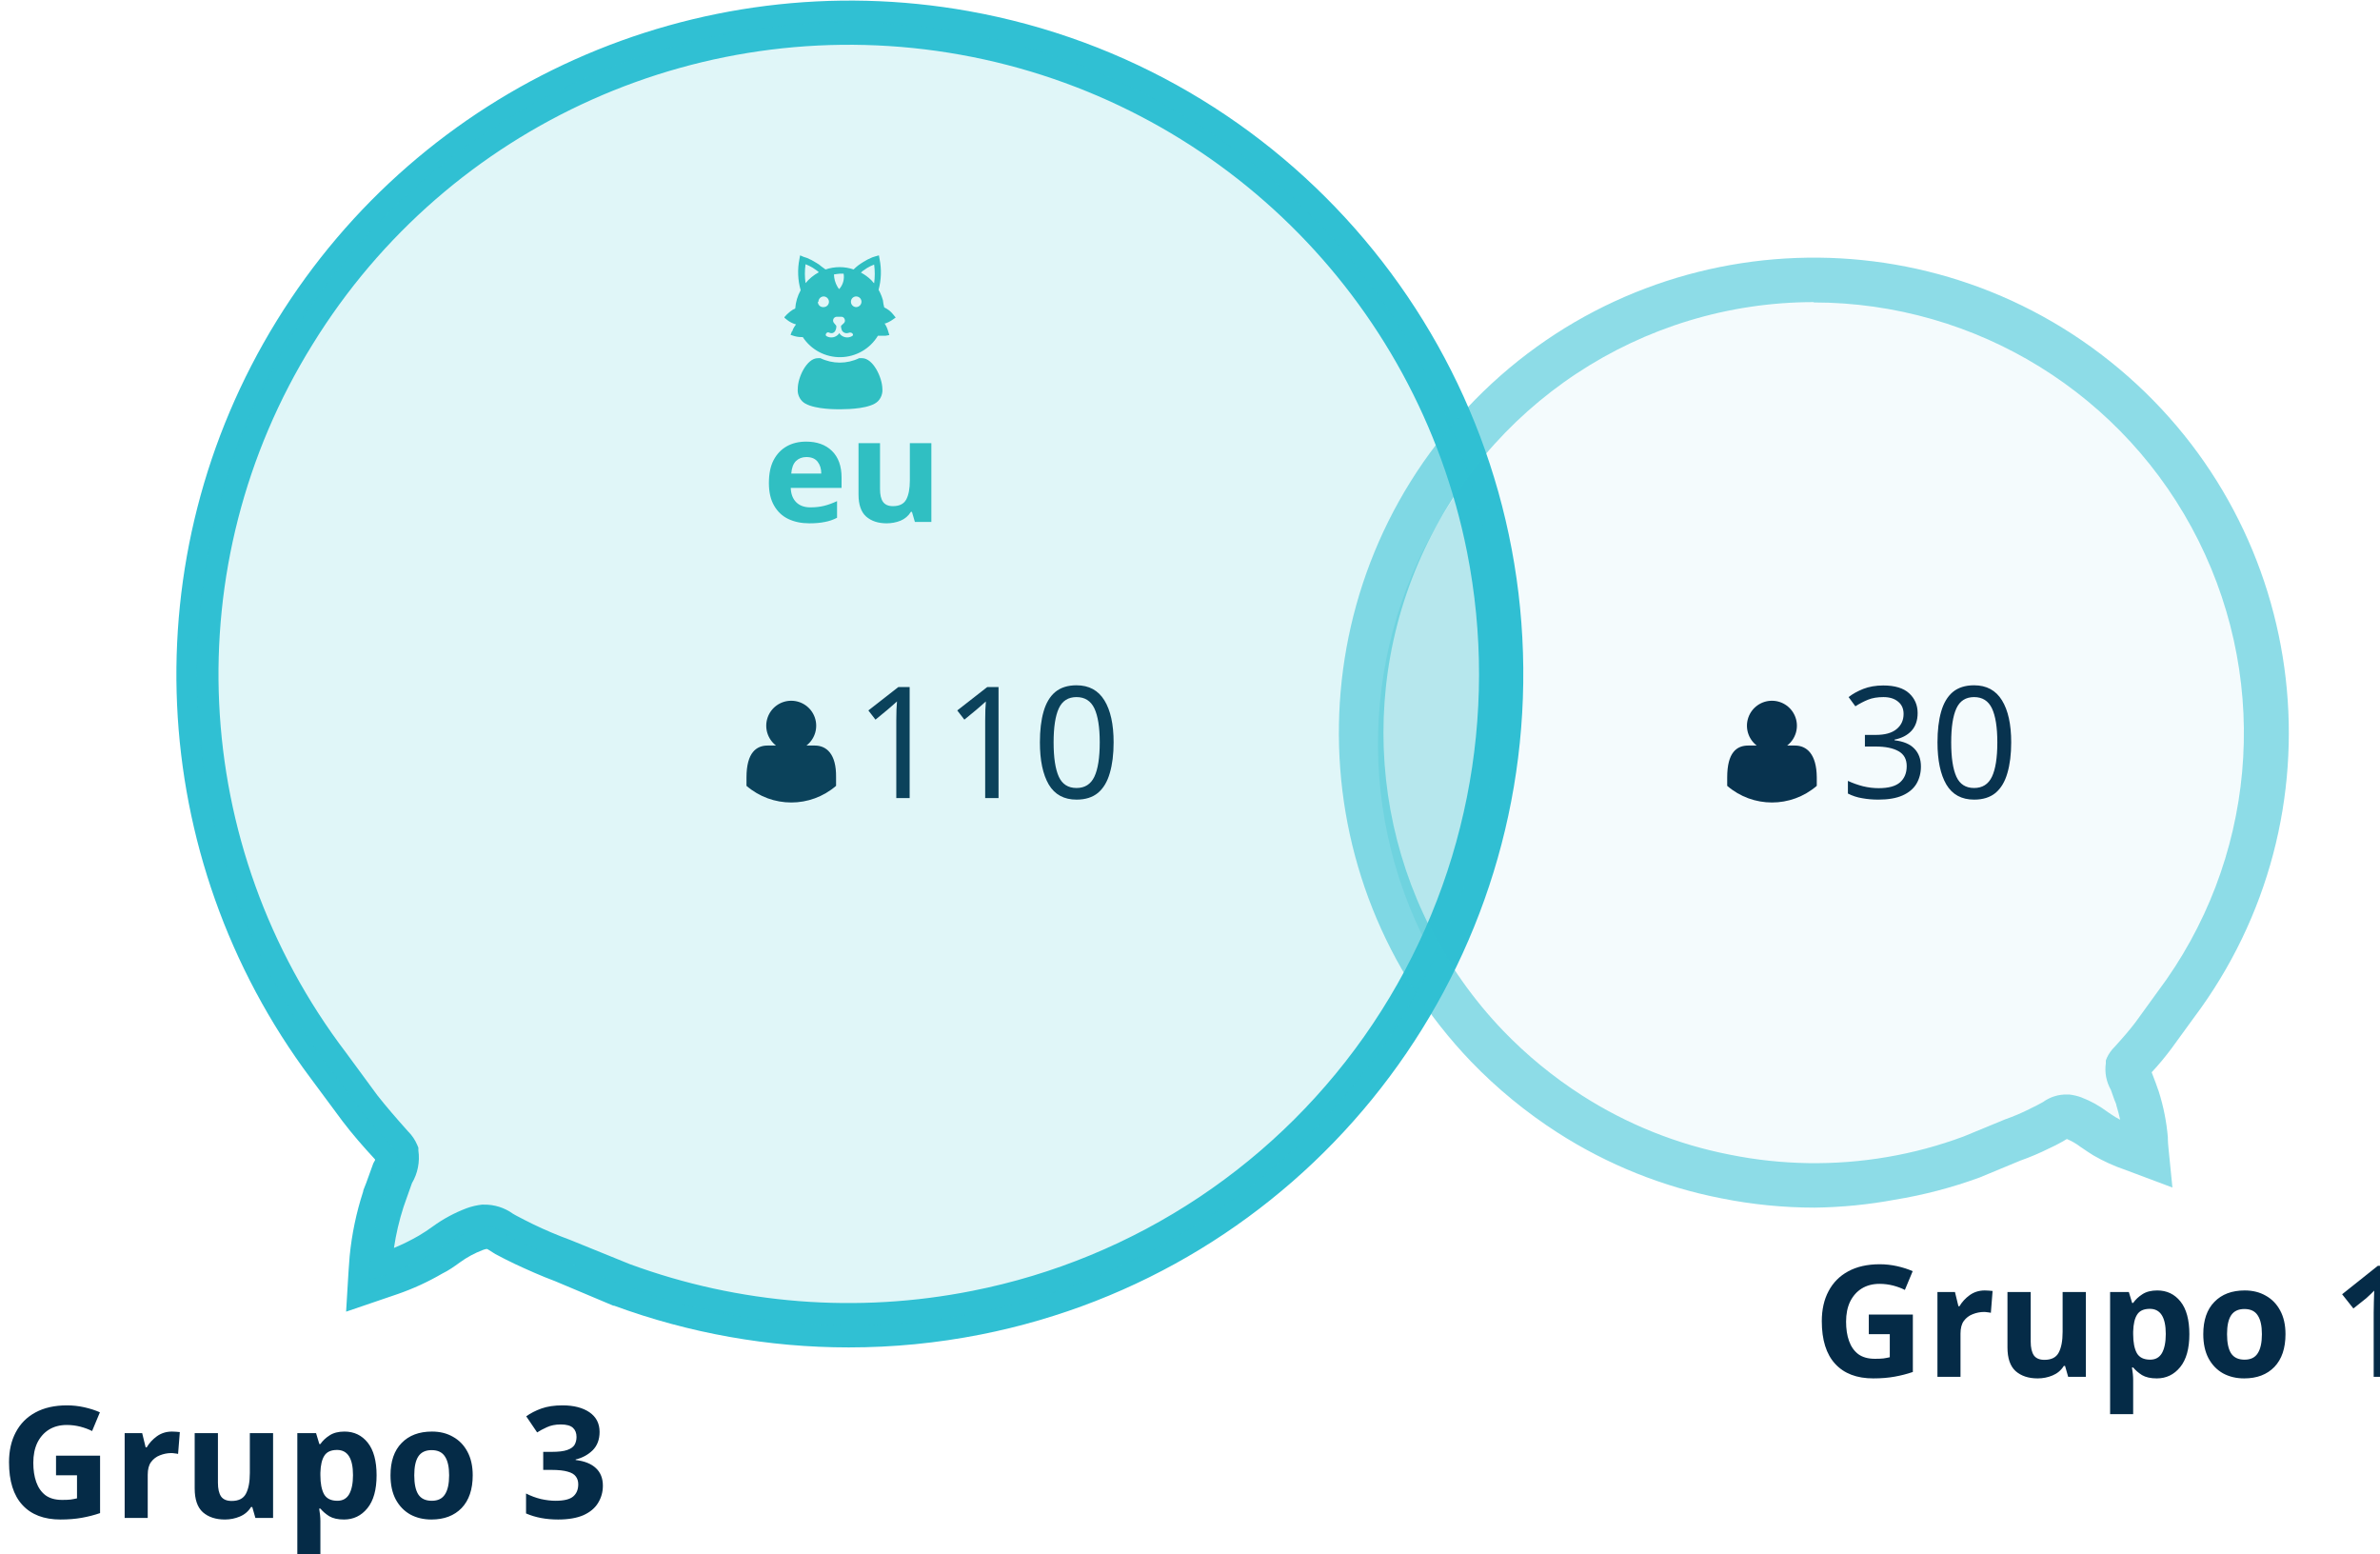
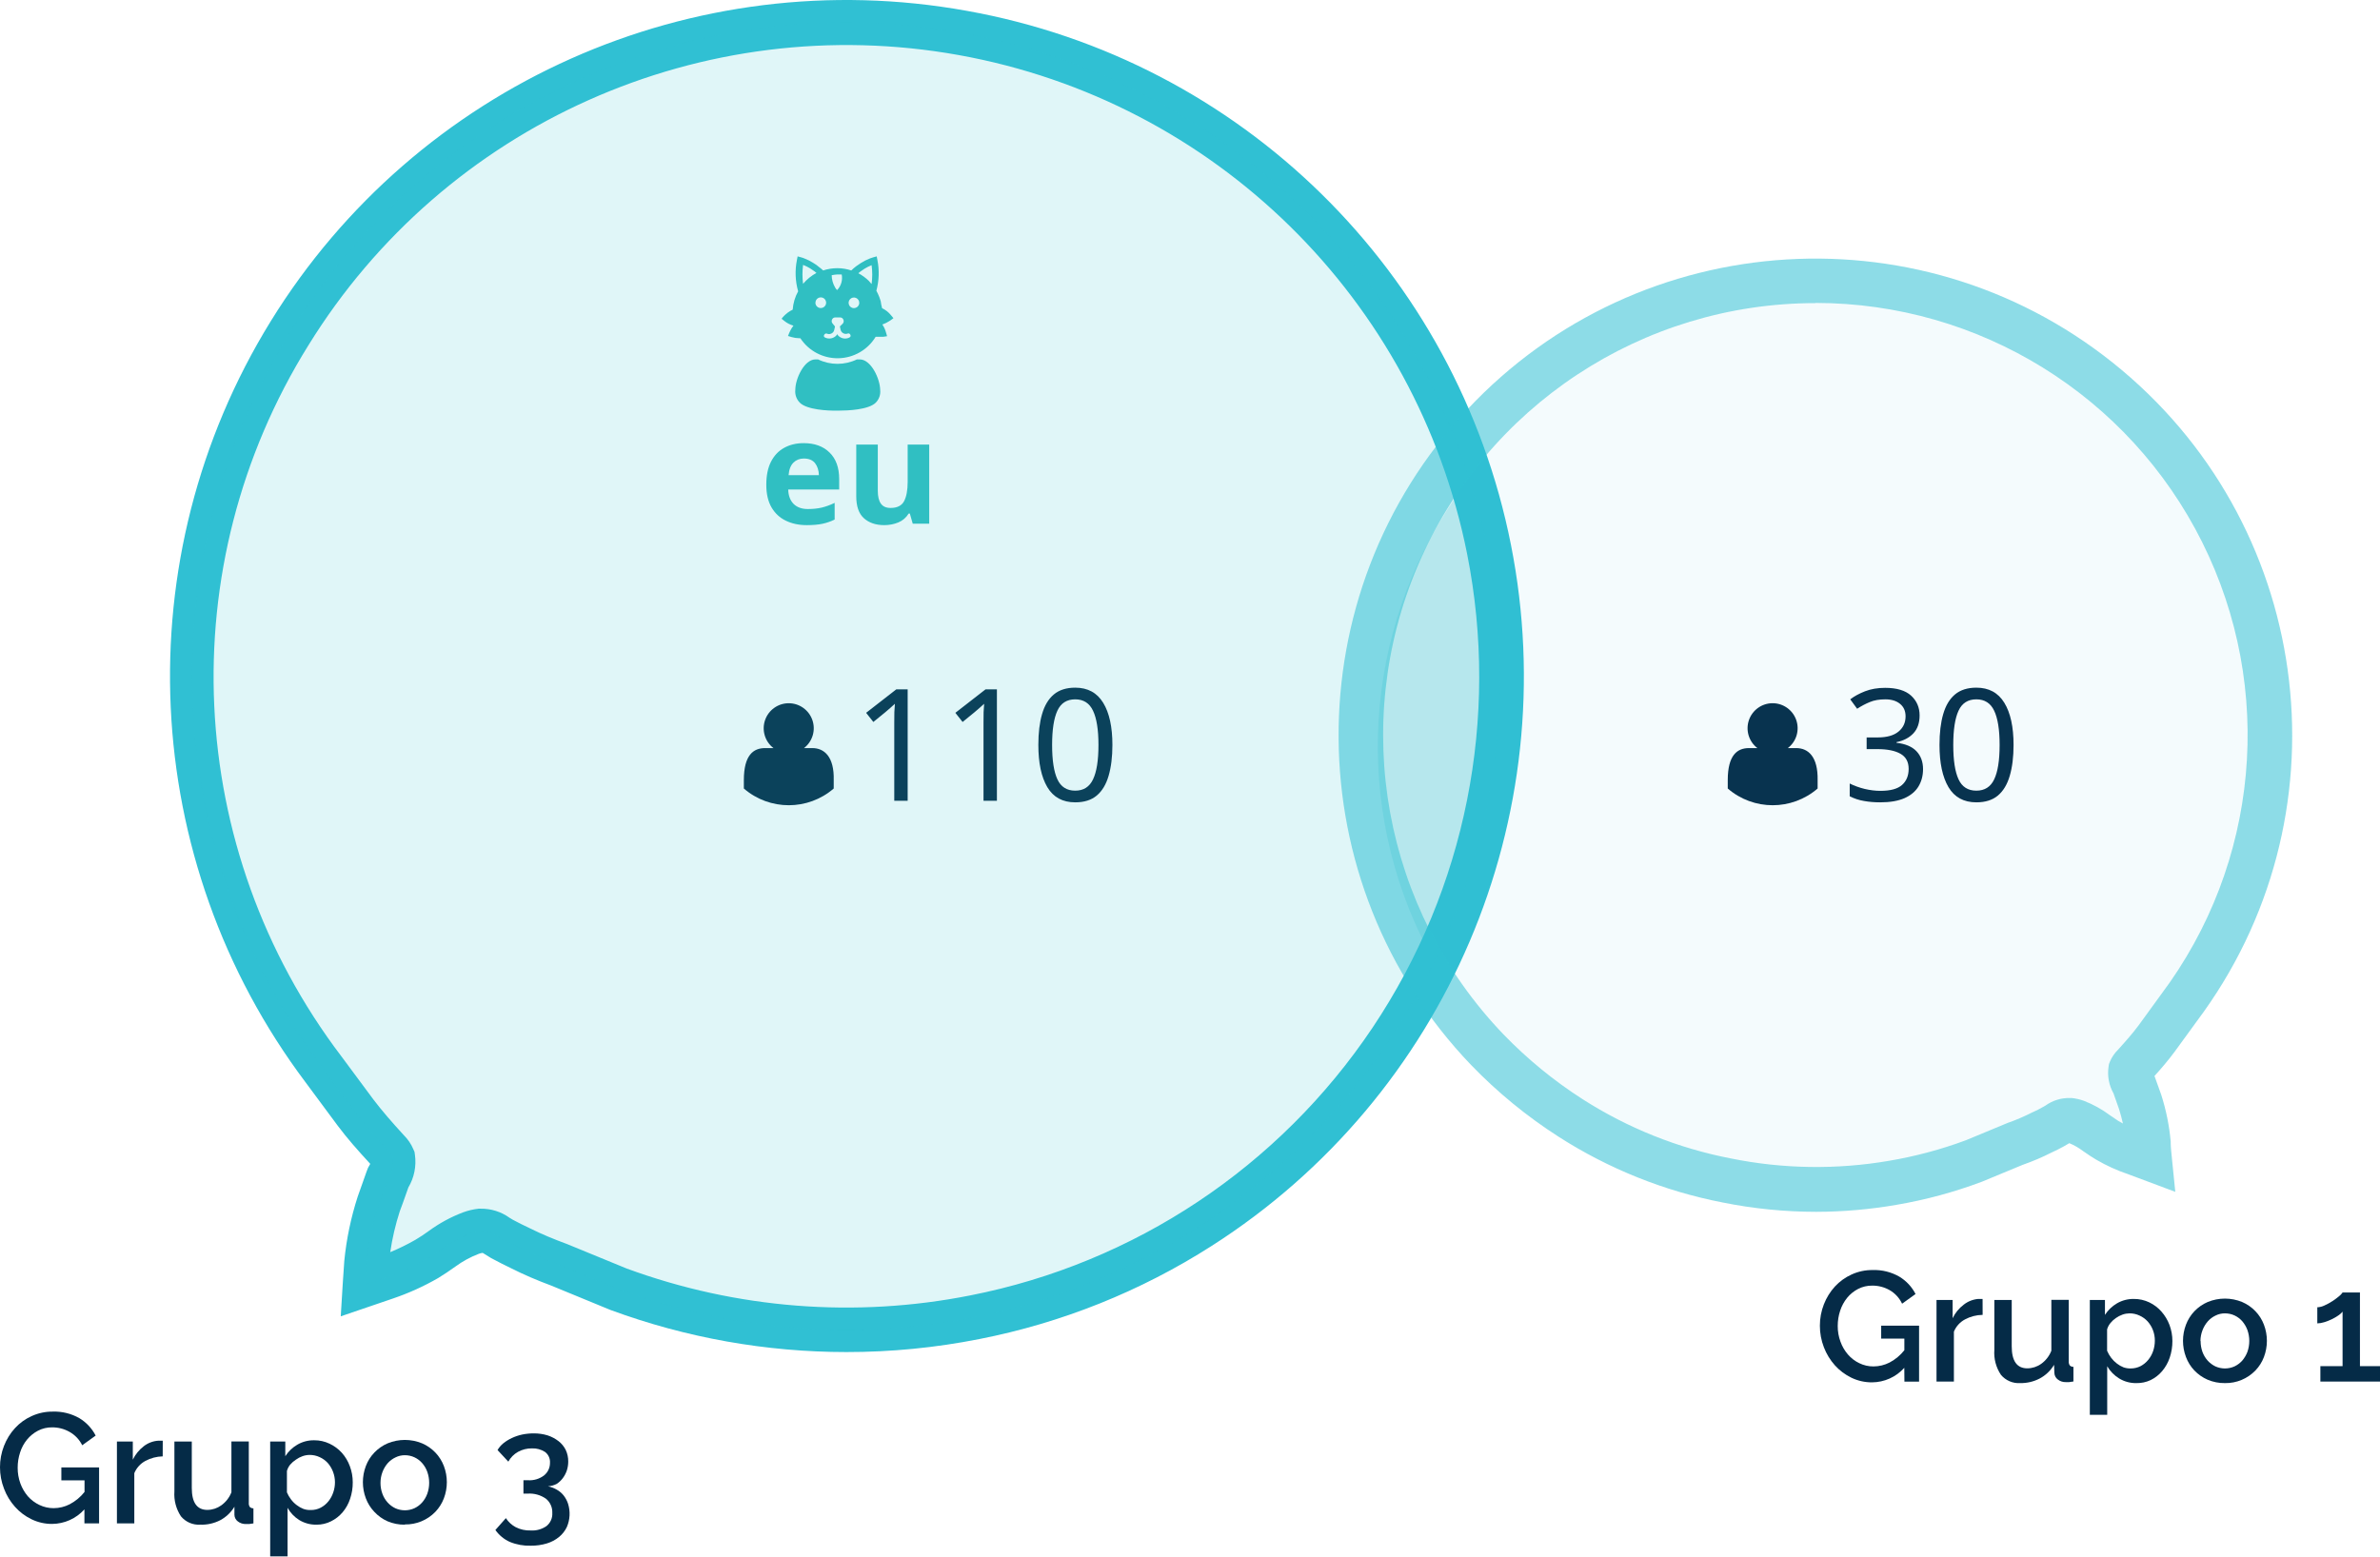
- <svg xmlns="http://www.w3.org/2000/svg" id="Layer_1" data-name="Layer 1" viewBox="0 0 214.41 139.9">
+ <svg xmlns="http://www.w3.org/2000/svg" id="Layer_1" data-name="Layer 1" viewBox="0 0 410.76 268.69">
  <defs>
-     <style>.cls-1,.cls-2,.cls-5{fill:none;}.cls-2{clip-rule:evenodd;}.cls-3,.cls-4{font-size:14px;}.cls-12,.cls-3,.cls-4{fill:#052b47;}.cls-11,.cls-3{font-family:Raleway-SemiBold, Raleway;font-weight:700;}.cls-4{font-family:Raleway-Regular, Raleway;}.cls-5{fill-rule:evenodd;}.cls-6{isolation:isolate;}.cls-7{clip-path:url(#clip-path);}.cls-8{clip-path:url(#clip-path-2);}.cls-9{fill:#d6f1f3;}.cls-10{fill:#30c0d3;}.cls-11{font-size:13px;}.cls-11,.cls-13{fill:#30bec0;}.cls-14{opacity:0.15;}.cls-15{opacity:0.55;}.cls-16{clip-path:url(#clip-path-4);}.cls-17{clip-path:url(#clip-path-5);}.cls-18{opacity:0.1;}</style>
+     <style>.cls-1,.cls-2,.cls-5{fill:none;}.cls-2{clip-rule:evenodd;}.cls-3,.cls-4{fill:#052b47;}.cls-4{font-size:26.93px;font-family:Raleway-Regular, Raleway;}.cls-5{fill-rule:evenodd;}.cls-6{isolation:isolate;}.cls-7{clip-path:url(#clip-path);}.cls-8{clip-path:url(#clip-path-2);}.cls-9{fill:#d6f1f3;}.cls-10{fill:#30c0d3;}.cls-11{font-size:25px;font-family:Raleway-SemiBold, Raleway;font-weight:700;}.cls-11,.cls-12{fill:#30bec0;}.cls-13{opacity:0.15;}.cls-14{opacity:0.55;}.cls-15{clip-path:url(#clip-path-4);}.cls-16{clip-path:url(#clip-path-5);}.cls-17{opacity:0.1;}</style>
    <clipPath id="clip-path">
-       <rect class="cls-1" x="123.67" y="44.01" width="11" height="42" />
+       <rect class="cls-1" x="236.88" y="84.65" width="21.16" height="80.78" />
    </clipPath>
    <clipPath id="clip-path-2">
-       <path class="cls-2" d="M132.66,50.61a56.48,56.48,0,0,0-1.53-6,39.34,39.34,0,0,0-2.44,40.75,56.89,56.89,0,0,0,4-34.76" />
+       <path class="cls-2" d="M254.19,97.34a112.5,112.5,0,0,0-2.95-11.53,75.68,75.68,0,0,0-4.69,78.39,109.62,109.62,0,0,0,7.64-66.86" />
    </clipPath>
    <clipPath id="clip-path-4">
-       <rect class="cls-1" x="119.67" y="23.01" width="87" height="86" />
+       <rect class="cls-1" x="229.19" y="44.26" width="167.33" height="165.41" />
    </clipPath>
    <clipPath id="clip-path-5">
-       <path class="cls-2" d="M177.63,104.24a41,41,0,0,1-36.19-3.89A41.47,41.47,0,0,1,134,94.22,40.79,40.79,0,1,1,196,90.48l-2,2.78a31,31,0,0,1-2,2.38,1.23,1.23,0,0,0-.3.44,1.73,1.73,0,0,0,.27,1.21c0,.08.53,1.49.59,1.64a17.11,17.11,0,0,1,.75,3.74c0,.33.09,1.33.09,1.33l-1.22-.45a14.05,14.05,0,0,1-2.56-1.16c-.31-.18-.63-.41-1-.65a7.6,7.6,0,0,0-1.81-1,2.32,2.32,0,0,0-.63-.15,1.57,1.57,0,0,0-1,.33l-.26.16c-.39.21-.75.41-1.19.6a18.72,18.72,0,0,1-2.42,1Z" />
+       <path class="cls-2" d="M340.68,200.48a77.16,77.16,0,0,1-14,3.75A79,79,0,0,1,271.07,193a79.8,79.8,0,0,1-14.38-11.79A78.45,78.45,0,1,1,376.05,174l-3.88,5.33c-1.15,1.54-2.39,2.95-3.88,4.59a2.49,2.49,0,0,0-.58.83,3.39,3.39,0,0,0,.52,2.34c.09.15,1,2.87,1.14,3.16a33.32,33.32,0,0,1,1.43,7.19c0,.63.19,2.56.19,2.56l-2.36-.87a27.59,27.59,0,0,1-4.92-2.23c-.6-.35-1.22-.78-1.88-1.24a15,15,0,0,0-3.48-1.94,4.62,4.62,0,0,0-1.22-.29,3,3,0,0,0-1.94.65l-.51.3c-.74.4-1.44.79-2.27,1.15a37.26,37.26,0,0,1-4.66,2Z" />
    </clipPath>
  </defs>
-   <text class="cls-3" transform="translate(0 136.72)">Grupo 3</text>
-   <text class="cls-4" transform="translate(165.85 71.88)">30</text>
-   <rect class="cls-1" x="124.14" y="43.62" width="9.63" height="40.75" />
-   <path class="cls-5" d="M56,115.72A59.25,59.25,0,0,0,88,118.24,58.68,58.68,0,1,0,29.54,96l2.86,3.85c.87,1.15,1.79,2.2,2.92,3.43a2.08,2.08,0,0,1,.43.63,2.49,2.49,0,0,1-.4,1.76c-.05.13-.75,2.12-.84,2.36a25.18,25.18,0,0,0-1.12,5.36c0,.49-.13,1.93-.13,1.93l1.84-.63A20,20,0,0,0,38.78,113a14.84,14.84,0,0,0,1.41-.92,10.92,10.92,0,0,1,2.58-1.4,4,4,0,0,1,.91-.22,2.33,2.33,0,0,1,1.46.48l.38.23c.56.3,1.12.59,1.7.86,1.13.55,2.3,1,3.49,1.49Z" />
+   <path class="cls-3" d="M14.57,260.58A7.57,7.57,0,0,1,9,263.09a8,8,0,0,1-3.55-.8,9,9,0,0,1-2.85-2.14A9.9,9.9,0,0,1,.69,257,10.19,10.19,0,0,1,0,253.31a10,10,0,0,1,.69-3.69,9.67,9.67,0,0,1,1.9-3.07,8.72,8.72,0,0,1,2.88-2.08,8.59,8.59,0,0,1,3.63-.77,8.68,8.68,0,0,1,4.61,1.14,7.55,7.55,0,0,1,2.8,3l-2.32,1.67A5.38,5.38,0,0,0,12,247.2a6,6,0,0,0-3-.78,5.15,5.15,0,0,0-2.45.58,6.09,6.09,0,0,0-1.88,1.53,6.61,6.61,0,0,0-1.2,2.22,8.38,8.38,0,0,0-.42,2.64,7.81,7.81,0,0,0,.47,2.72,7.31,7.31,0,0,0,1.29,2.21,6.14,6.14,0,0,0,2,1.5,5.6,5.6,0,0,0,2.45.55,6.07,6.07,0,0,0,2.78-.68,8,8,0,0,0,2.55-2.12v-2h-4v-2.24H17.1V263H14.57Z" />
+   <path class="cls-3" d="M28.08,251.43a6.6,6.6,0,0,0-3,.79,4.24,4.24,0,0,0-1.9,2.11V263h-3V248.87h2.74V252a6.48,6.48,0,0,1,1.9-2.33,4.59,4.59,0,0,1,2.52-.95h.44l.31,0Z" />
+   <path class="cls-3" d="M34.57,263.22a4,4,0,0,1-3.34-1.44,6.89,6.89,0,0,1-1.13-4.29v-8.62h3v8c0,2.53.89,3.8,2.69,3.8a4.13,4.13,0,0,0,2.39-.78,5,5,0,0,0,1.76-2.26v-8.78h3v10.58a1.15,1.15,0,0,0,.17.73.88.88,0,0,0,.63.24V263a7.56,7.56,0,0,1-.75.11l-.56,0a2.16,2.16,0,0,1-1.38-.45,1.45,1.45,0,0,1-.59-1.14l0-1.4a6.36,6.36,0,0,1-2.45,2.33A7,7,0,0,1,34.57,263.22Z" />
+   <path class="cls-3" d="M54.63,263.22a5.54,5.54,0,0,1-3-.81,5.86,5.86,0,0,1-2-2.1v8.38h-3V248.87h2.61v2.53a6.12,6.12,0,0,1,2.09-2,5.58,5.58,0,0,1,2.89-.75,6,6,0,0,1,2.66.59A6.71,6.71,0,0,1,59,250.81a7.24,7.24,0,0,1,1.38,2.31,7.87,7.87,0,0,1,.5,2.78,8.68,8.68,0,0,1-.46,2.87,6.94,6.94,0,0,1-1.29,2.31,6.23,6.23,0,0,1-2,1.56A5.43,5.43,0,0,1,54.63,263.22Zm-1-2.53a3.59,3.59,0,0,0,1.71-.4,4.18,4.18,0,0,0,1.32-1.08,4.91,4.91,0,0,0,.85-1.54,5.31,5.31,0,0,0,.3-1.77,5.08,5.08,0,0,0-1.25-3.34,4.28,4.28,0,0,0-1.39-1,4,4,0,0,0-1.75-.38,3.74,3.74,0,0,0-1.19.21,4.5,4.5,0,0,0-1.15.6,4.64,4.64,0,0,0-1,.87,3,3,0,0,0-.56,1.09v3.69a5.22,5.22,0,0,0,.7,1.21,4.86,4.86,0,0,0,1,1,4.67,4.67,0,0,0,1.15.65A3.44,3.44,0,0,0,53.66,260.69Z" />
+   <path class="cls-3" d="M69.87,263.22a7.4,7.4,0,0,1-3-.59A7,7,0,0,1,64.6,261a6.92,6.92,0,0,1-1.46-2.33,7.86,7.86,0,0,1,0-5.57,6.79,6.79,0,0,1,1.47-2.33,7,7,0,0,1,2.29-1.59,7.8,7.8,0,0,1,5.95,0,7,7,0,0,1,2.29,1.59,6.94,6.94,0,0,1,1.47,2.33,7.86,7.86,0,0,1,0,5.57A6.94,6.94,0,0,1,75.14,261a7.13,7.13,0,0,1-5.27,2.18ZM65.67,256a5.29,5.29,0,0,0,.33,1.89,4.55,4.55,0,0,0,.89,1.49,4.24,4.24,0,0,0,1.33,1,4,4,0,0,0,3.31,0,4.12,4.12,0,0,0,1.33-1,4.75,4.75,0,0,0,.89-1.51,5.68,5.68,0,0,0,0-3.76,4.69,4.69,0,0,0-.89-1.52,4,4,0,0,0-1.33-1,3.84,3.84,0,0,0-1.66-.36,3.51,3.51,0,0,0-1.62.38,4.19,4.19,0,0,0-1.34,1,5.1,5.1,0,0,0-.9,1.52A5.26,5.26,0,0,0,65.67,256Z" />
+   <path class="cls-3" d="M94.57,256.6a4.8,4.8,0,0,1,1.53.58,4,4,0,0,1,1.18,1,4.66,4.66,0,0,1,.76,1.43,5.78,5.78,0,0,1-.2,4,5,5,0,0,1-1.35,1.73,6.08,6.08,0,0,1-2.11,1.12,9.24,9.24,0,0,1-2.78.39A8.74,8.74,0,0,1,88,266.2a6.09,6.09,0,0,1-2.5-2.06l1.81-2.05A4.59,4.59,0,0,0,89,263.65a5.31,5.31,0,0,0,2.59.57,4.29,4.29,0,0,0,2.73-.76,2.69,2.69,0,0,0,1-2.26,3,3,0,0,0-1.08-2.45,4.92,4.92,0,0,0-3.18-.89h-.72v-2.31h.8a4.12,4.12,0,0,0,2.78-.85,2.75,2.75,0,0,0,1-2.14,2.17,2.17,0,0,0-.86-1.9,3.85,3.85,0,0,0-2.24-.61,4.8,4.8,0,0,0-2.42.6,4.31,4.31,0,0,0-1.67,1.69l-1.86-2a4.3,4.3,0,0,1,1-1.17,7.15,7.15,0,0,1,1.47-.91,8.28,8.28,0,0,1,1.78-.6,9.77,9.77,0,0,1,2-.2,8,8,0,0,1,2.41.35,6.3,6.3,0,0,1,1.88,1,4.36,4.36,0,0,1,1.23,1.51,4.54,4.54,0,0,1,.43,2,4.91,4.91,0,0,1-.24,1.54,4.74,4.74,0,0,1-.69,1.32,4.12,4.12,0,0,1-1.06,1A3.88,3.88,0,0,1,94.57,256.6Z" />
+   <text class="cls-4" transform="translate(318.02 138.25)">30</text>
+   <rect class="cls-1" x="237.8" y="83.89" width="18.52" height="78.38" />
+   <path class="cls-5" d="M106.76,222.57a114,114,0,0,0,61.45,4.84A112.85,112.85,0,1,0,55.84,184.63l5.5,7.42c1.67,2.21,3.45,4.23,5.62,6.6a3.63,3.63,0,0,1,.83,1.21,4.86,4.86,0,0,1-.76,3.38c-.11.24-1.45,4.08-1.62,4.54a49.13,49.13,0,0,0-2.16,10.31c-.08.93-.25,3.71-.25,3.71l3.53-1.21a39,39,0,0,0,7.09-3.21,32.42,32.42,0,0,0,2.71-1.78,20.71,20.71,0,0,1,5-2.69A7.07,7.07,0,0,1,83,212.5a4.37,4.37,0,0,1,2.81.91l.73.44c1.07.58,2.16,1.14,3.27,1.67,2.17,1,4.43,2,6.72,2.85Z" />
  <g class="cls-6">
    <g class="cls-7">
      <g class="cls-8">
        <g class="cls-7">
-           <rect class="cls-9" x="119.14" y="39.62" width="19.63" height="50.75" />
+           <rect class="cls-9" x="228.18" y="76.2" width="37.76" height="97.62" />
        </g>
      </g>
    </g>
  </g>
-   <path class="cls-10" d="M76.46,121.36a61.27,61.27,0,0,1-21.14-3.76l-.07,0L50,115.39c-1.21-.45-2.44-1-3.6-1.54-.6-.28-1.19-.59-1.78-.9l-.65-.41a.35.35,0,0,0-.13-.05,1.78,1.78,0,0,0-.33.09,8.83,8.83,0,0,0-2.09,1.13c-.51.37-1,.72-1.58,1a22.7,22.7,0,0,1-4,1.84l-4.66,1.59.18-3s.09-1.49.14-2a27.32,27.32,0,0,1,1.21-5.8c0-.15.16-.44.28-.79.55-1.54.59-1.65.64-1.77l.16-.29,0-.06c-1.16-1.26-2.07-2.31-2.93-3.44l-2.87-3.87A60.7,60.7,0,0,1,87.26,1,60.65,60.65,0,0,1,88.35,120.2,61.2,61.2,0,0,1,76.46,121.36Zm-19.72-7.5a57.12,57.12,0,0,0,30.83,2.41A56.61,56.61,0,0,0,132.16,49.7,56.77,56.77,0,0,0,28.17,31a56.31,56.31,0,0,0,3,63.81L34,98.66c.79,1,1.65,2,2.75,3.23a3.84,3.84,0,0,1,.84,1.24l.1.24,0,.25a4.52,4.52,0,0,1-.58,2.95c-.08.24-.31.87-.49,1.38l-.27.77a23,23,0,0,0-.86,3.68,18.79,18.79,0,0,0,2.25-1.11c.41-.24.83-.52,1.23-.81a13,13,0,0,1,3.05-1.65,5.93,5.93,0,0,1,1.4-.33l.17,0a4.34,4.34,0,0,1,2.62.82l.3.17c.45.24,1,.52,1.53.78q1.59.77,3.33,1.41Z" />
-   <text class="cls-11" transform="translate(68.69 47.01)">eu</text>
-   <text class="cls-4" transform="translate(76.98 71.88)">110</text>
-   <path class="cls-12" d="M73.4,67.15h-.75a2.25,2.25,0,1,0-2.74,0h-.75c-1,0-1.91.61-1.91,2.88v.75a6.18,6.18,0,0,0,8.07,0V70C75.35,67.91,74.46,67.15,73.4,67.15Z" />
-   <path class="cls-12" d="M161.7,67.15H161a2.25,2.25,0,1,0-2.74,0h-.75c-1.05,0-1.91.61-1.91,2.88v.75a6.18,6.18,0,0,0,8.07,0V70C163.65,67.91,162.76,67.15,161.7,67.15Z" />
-   <polygon class="cls-1" points="75.63 29.05 75.8 28.89 75.47 28.89 75.63 29.05" />
-   <path class="cls-1" d="M77,26.89a.12.12,0,0,0-.12.12.12.12,0,1,0,.21-.09A.16.16,0,0,0,77,26.89Z" />
-   <path class="cls-1" d="M74,26.89a.12.12,0,0,0-.12.12.12.12,0,0,0,.24,0,.1.1,0,0,0,0-.09A.11.11,0,0,0,74,26.89Z" />
-   <path class="cls-13" d="M77.66,32.26H77.4a4,4,0,0,1-3.49,0h-.23c-1,0-1.81,1.73-1.81,2.74a1.42,1.42,0,0,0,.4,1.14c.64.65,2.56.73,3.3.72h.22c.74,0,2.66-.07,3.3-.72a1.42,1.42,0,0,0,.4-1.14C79.47,34,78.66,32.26,77.66,32.26Z" />
-   <path class="cls-13" d="M78.7,25.47l-.21-.24,0,0a4.11,4.11,0,0,0-.93-.68l.17-.15.38-.26a3.78,3.78,0,0,1,.64-.31,6.3,6.3,0,0,1,0,1.68Zm-1.57,2.19a.48.48,0,0,1-.47-.48.47.47,0,0,1,.47-.48.48.48,0,0,1,.48.48A.49.49,0,0,1,77.13,27.66Zm-.4,2.63a.86.86,0,0,1-1.06-.2l-.06-.1-.06.1a.87.87,0,0,1-1.07.2c-.22-.1,0-.44.2-.34A.5.5,0,0,0,75,30a.42.42,0,0,0,.26-.23,1.21,1.21,0,0,0,.08-.25l0-.18-.2-.24a.34.34,0,0,1,.23-.57h.42a.3.3,0,0,1,.3.21.32.32,0,0,1-.06.36l-.26.24,0,.16a1.82,1.82,0,0,0,.07.25.49.49,0,0,0,.26.23.49.49,0,0,0,.34,0C76.76,29.85,77,30.19,76.73,30.29Zm-3-3.11a.48.48,0,0,1,.47-.48.49.49,0,0,1,.48.48.48.48,0,0,1-.48.48A.47.47,0,0,1,73.68,27.18ZM72.57,25.5a6.05,6.05,0,0,1,0-1.7,4.18,4.18,0,0,1,.64.31l.38.26.18.15A4.07,4.07,0,0,0,72.57,25.5Zm3.06-.85H76a1.64,1.64,0,0,1-.4,1.39h0a1.25,1.25,0,0,1-.16-.22,2.33,2.33,0,0,1-.31-1.1,4.63,4.63,0,0,1,.52-.07Zm4.81,3.64a2.18,2.18,0,0,0-.78-.6,3.71,3.71,0,0,1-.12-.65,4.08,4.08,0,0,0-.26-.69,2,2,0,0,0-.13-.25,6,6,0,0,0,.09-2.76L79.18,23l-.32.09-.28.09a5,5,0,0,0-.83.43c-.15.09-.29.19-.43.29a4,4,0,0,0-.42.37,3.86,3.86,0,0,0-1.25-.21,4,4,0,0,0-1.28.21A4,4,0,0,0,74,24a2.32,2.32,0,0,0-.48-.34,5,5,0,0,0-.83-.43,2.29,2.29,0,0,0-.28-.09L72.08,23l-.06.33a5.94,5.94,0,0,0,.11,2.81,4,4,0,0,0-.49,1.65l-.21.1a2.46,2.46,0,0,0-.44.34l-.13.12-.19.21v.06l.22.18a2.28,2.28,0,0,0,.82.42,2.83,2.83,0,0,0-.29.47c0,.05,0,.11-.08.16l-.12.31.31.1a2.24,2.24,0,0,0,.68.1h.11a4,4,0,0,0,6.77-.12h.69l.34-.06-.1-.32a2.41,2.41,0,0,0-.33-.73l.08,0a2.55,2.55,0,0,0,.5-.24l.15-.1.27-.19Z" />
-   <text class="cls-3" transform="translate(163.31 124.01)">Grupo 1</text>
+   <path class="cls-10" d="M146.08,233.42a117.76,117.76,0,0,1-40.65-7.24l-.13-.05-10.2-4.2c-2.32-.86-4.7-1.87-6.93-3-1.14-.55-2.29-1.13-3.42-1.74l-1.26-.78a.44.44,0,0,0-.24-.11,3.55,3.55,0,0,0-.64.17,17.2,17.2,0,0,0-4,2.18c-1,.72-2,1.39-3,2a44,44,0,0,1-7.8,3.53l-9,3.07.35-5.73s.18-2.87.26-3.83a52.77,52.77,0,0,1,2.33-11.15c.11-.29.3-.85.54-1.52,1.05-3,1.13-3.18,1.23-3.41l.31-.55a.83.83,0,0,0,.07-.13c-2.22-2.41-4-4.43-5.63-6.61l-5.52-7.45a116.74,116.74,0,0,1,114.11-185A116.7,116.7,0,0,1,209.11,215.1,115.79,115.79,0,0,1,169,231.18,117.58,117.58,0,0,1,146.08,233.42ZM108.16,219a110,110,0,0,0,59.3,4.64,108.84,108.84,0,0,0,85.75-128,109.18,109.18,0,0,0-200-36,108.32,108.32,0,0,0,5.71,122.73l5.52,7.44c1.52,2,3.16,3.88,5.29,6.21a7.46,7.46,0,0,1,1.61,2.39l.2.45.07.49A8.68,8.68,0,0,1,70.48,205c-.16.44-.59,1.67-.94,2.65L69,209.11a43.49,43.49,0,0,0-1.65,7.06,36.89,36.89,0,0,0,4.33-2.12,28.26,28.26,0,0,0,2.36-1.56,25,25,0,0,1,5.86-3.18,11.39,11.39,0,0,1,2.7-.64l.33,0a8.3,8.3,0,0,1,5,1.56l.56.34c.87.46,1.91,1,3,1.5,2,1,4.17,1.89,6.39,2.71Z" />
+   <text class="cls-11" transform="translate(131.13 90.41)">eu</text>
+   <text class="cls-4" transform="translate(147.09 138.25)">110</text>
+   <path class="cls-3" d="M140.2,129.15h-1.44a4.32,4.32,0,1,0-5.27,0h-1.44c-2,0-3.67,1.17-3.67,5.54v1.44a11.86,11.86,0,0,0,15.51,0v-1.44C144,130.62,142.24,129.15,140.2,129.15Z" />
+   <path class="cls-3" d="M310,129.15h-1.44a4.32,4.32,0,1,0-5.26,0h-1.44c-2,0-3.67,1.17-3.67,5.54v1.44a11.86,11.86,0,0,0,15.51,0v-1.44C313.78,130.62,312.07,129.15,310,129.15Z" />
+   <polygon class="cls-1" points="144.5 55.87 144.82 55.56 144.18 55.56 144.5 55.87" />
+   <path class="cls-1" d="M147,51.71a.23.23,0,0,0-.23.23.23.23,0,1,0,.46,0,.24.24,0,0,0-.23-.23Z" />
+   <path class="cls-1" d="M141.28,51.71a.23.23,0,0,0-.23.23.23.23,0,1,0,.46,0,.24.24,0,0,0-.23-.23Z" />
+   <path class="cls-12" d="M148.4,62.05h-.51a7.72,7.72,0,0,1-6.7,0h-.46c-1.92,0-3.47,3.32-3.47,5.27a2.73,2.73,0,0,0,.77,2.19c1.23,1.25,4.93,1.41,6.34,1.38h.44c1.41,0,5.1-.13,6.34-1.38a2.69,2.69,0,0,0,.76-2.19C151.88,65.37,150.32,62.05,148.4,62.05Z" />
+   <path class="cls-12" d="M150.39,49a6,6,0,0,0-.4-.46l-.05-.06a8,8,0,0,0-1.8-1.31l.34-.28c.23-.17.47-.34.73-.5a8.17,8.17,0,0,1,1.22-.61,12,12,0,0,1,0,3.23Zm-3,4.2a.92.92,0,1,1,.91-.92A.92.92,0,0,1,147.38,53.19Zm-.77,5.06a1.65,1.65,0,0,1-2-.37l-.13-.2a.82.82,0,0,1-.12.2,1.67,1.67,0,0,1-2,.37c-.43-.19,0-.85.38-.65a.84.84,0,0,0,.66,0,.86.86,0,0,0,.49-.43,2.18,2.18,0,0,0,.14-.48l.07-.34-.39-.48a.63.63,0,0,1-.13-.69.6.6,0,0,1,.58-.39h.81a.6.6,0,0,1,.58.39.63.63,0,0,1-.12.69c-.16.16-.32.33-.49.48l.07.3a1.89,1.89,0,0,0,.13.48.93.93,0,0,0,.5.44.89.89,0,0,0,.66,0C146.67,57.41,147.05,58.07,146.61,58.25Zm-5.88-6a.92.92,0,1,1,.92.92A.92.92,0,0,1,140.73,52.28ZM138.6,49a12.78,12.78,0,0,1,0-3.27,7.82,7.82,0,0,1,1.23.61c.26.16.51.33.74.5l.34.28A7.9,7.9,0,0,0,138.6,49Zm5.88-1.62h.79a3.07,3.07,0,0,1-.76,2.67h-.07a2.07,2.07,0,0,1-.31-.42,4.31,4.31,0,0,1-.59-2.12,6.54,6.54,0,0,1,1-.13Zm9.26,7a4.27,4.27,0,0,0-1.5-1.17A8.86,8.86,0,0,1,152,52a8.12,8.12,0,0,0-.5-1.32c-.08-.16-.16-.33-.25-.49a11.58,11.58,0,0,0,.18-5.3l-.12-.63-.61.17a4.88,4.88,0,0,0-.54.18,8.58,8.58,0,0,0-1.6.81c-.29.19-.57.38-.83.57a10,10,0,0,0-.81.7,7.54,7.54,0,0,0-2.4-.39,7.85,7.85,0,0,0-2.45.39,8.89,8.89,0,0,0-.74-.61,5.94,5.94,0,0,0-.92-.66,8.58,8.58,0,0,0-1.6-.81,3.11,3.11,0,0,0-.54-.18l-.61-.17-.12.63a11.47,11.47,0,0,0,.21,5.4,7.67,7.67,0,0,0-.94,3.17,3,3,0,0,0-.4.21,4.93,4.93,0,0,0-.86.64l-.24.23-.37.4v.13l.43.34a4.43,4.43,0,0,0,1.57.81,5.21,5.21,0,0,0-.56.9l-.15.32L136,58l.61.19a4.9,4.9,0,0,0,1.31.2h.21a7.69,7.69,0,0,0,13-.25h1.33l.64-.1-.18-.62a4.45,4.45,0,0,0-.64-1.4l.16-.06a4.94,4.94,0,0,0,.95-.47l.29-.18.52-.38Z" />
+   <path class="cls-3" d="M328.66,236.14a7.53,7.53,0,0,1-5.57,2.51,8.08,8.08,0,0,1-3.56-.8,9.21,9.21,0,0,1-2.85-2.14,10.09,10.09,0,0,1-1.9-3.12,10.23,10.23,0,0,1-.69-3.72,10,10,0,0,1,.69-3.69,9.85,9.85,0,0,1,1.9-3.07,8.93,8.93,0,0,1,2.88-2.08,8.49,8.49,0,0,1,3.64-.77,8.64,8.64,0,0,1,4.6,1.14,7.48,7.48,0,0,1,2.8,3l-2.32,1.67a5.33,5.33,0,0,0-2.15-2.34,6,6,0,0,0-3-.78,5.19,5.19,0,0,0-2.46.58,6.06,6.06,0,0,0-1.88,1.53,7,7,0,0,0-1.2,2.22,8.38,8.38,0,0,0-.42,2.64,7.59,7.59,0,0,0,.48,2.72,6.92,6.92,0,0,0,1.29,2.21,6,6,0,0,0,1.95,1.49,5.48,5.48,0,0,0,2.45.56,6.11,6.11,0,0,0,2.79-.68,8,8,0,0,0,2.54-2.12v-2h-4v-2.24h6.54v9.67h-2.53Z" />
+   <path class="cls-3" d="M342.18,227a6.61,6.61,0,0,0-3.06.79,4.2,4.2,0,0,0-1.9,2.11v8.62h-3V224.43H337v3.15a6.38,6.38,0,0,1,1.9-2.33,4.68,4.68,0,0,1,2.52-1h.44a1.42,1.42,0,0,1,.31,0Z" />
+   <path class="cls-3" d="M348.67,238.78a4,4,0,0,1-3.34-1.44,6.82,6.82,0,0,1-1.13-4.29v-8.62h3v8q0,3.8,2.69,3.8a4.14,4.14,0,0,0,2.4-.78,5,5,0,0,0,1.75-2.26v-8.78h3V235a1.17,1.17,0,0,0,.18.73.84.84,0,0,0,.63.24v2.53c-.31.06-.56.09-.75.11l-.57,0a2.11,2.11,0,0,1-1.37-.45,1.48,1.48,0,0,1-.6-1.14l-.05-1.4A6.36,6.36,0,0,1,352,238,7,7,0,0,1,348.67,238.78Z" />
+   <path class="cls-3" d="M368.73,238.78a5.51,5.51,0,0,1-3-.81,6.06,6.06,0,0,1-2.05-2.1v8.38h-3V224.43h2.61V227a6.21,6.21,0,0,1,2.09-2,5.61,5.61,0,0,1,2.89-.75,6.08,6.08,0,0,1,2.67.59,6.56,6.56,0,0,1,2.1,1.59,7.45,7.45,0,0,1,1.39,2.31,7.87,7.87,0,0,1,.5,2.78,8.84,8.84,0,0,1-.46,2.86,7.09,7.09,0,0,1-1.3,2.32,6.08,6.08,0,0,1-2,1.56A5.49,5.49,0,0,1,368.73,238.78Zm-1-2.53a3.72,3.72,0,0,0,1.71-.4,4.3,4.3,0,0,0,1.32-1.08,4.91,4.91,0,0,0,.85-1.54,5.56,5.56,0,0,0,.29-1.77,5,5,0,0,0-.33-1.83,4.89,4.89,0,0,0-.92-1.51,4.28,4.28,0,0,0-1.39-1,3.93,3.93,0,0,0-1.75-.38,3.68,3.68,0,0,0-1.18.21,4.73,4.73,0,0,0-1.16.6,4.59,4.59,0,0,0-.94.87,3,3,0,0,0-.57,1.09v3.69a5.86,5.86,0,0,0,.7,1.21,5.19,5.19,0,0,0,1,1,4.61,4.61,0,0,0,1.14.65A3.53,3.53,0,0,0,367.76,236.25Z" />
+   <path class="cls-3" d="M384,238.78a7.4,7.4,0,0,1-3-.59,7.18,7.18,0,0,1-2.28-1.59,6.89,6.89,0,0,1-1.45-2.33,7.86,7.86,0,0,1,0-5.57,6.92,6.92,0,0,1,1.46-2.33,7,7,0,0,1,2.29-1.59,7.8,7.8,0,0,1,5.95,0,6.92,6.92,0,0,1,2.29,1.59,6.79,6.79,0,0,1,1.47,2.33,7.86,7.86,0,0,1,0,5.57,6.79,6.79,0,0,1-1.47,2.33,7.13,7.13,0,0,1-5.26,2.18Zm-4.2-7.27a5.51,5.51,0,0,0,.32,1.89,4.72,4.72,0,0,0,.89,1.49,4.35,4.35,0,0,0,1.33,1,4,4,0,0,0,3.32,0,4.23,4.23,0,0,0,1.33-1,5.15,5.15,0,0,0,.89-1.51,5.68,5.68,0,0,0,0-3.76,5.07,5.07,0,0,0-.89-1.52,4.09,4.09,0,0,0-1.33-1,3.9,3.9,0,0,0-1.66-.36,3.52,3.52,0,0,0-1.63.38,4.15,4.15,0,0,0-1.33,1,5.12,5.12,0,0,0-.91,1.52A5.26,5.26,0,0,0,379.77,231.51Z" />
+   <path class="cls-3" d="M410.76,235.85v2.66H400.47v-2.66h3.83v-9.4a3.27,3.27,0,0,1-.76.67,8.6,8.6,0,0,1-1.13.65,9.08,9.08,0,0,1-1.29.5,4.34,4.34,0,0,1-1.18.2v-2.78a3.07,3.07,0,0,0,1.25-.32,9.63,9.63,0,0,0,1.37-.75,12.07,12.07,0,0,0,1.16-.86,2.76,2.76,0,0,0,.58-.62h3v12.71Z" />
+   <g class="cls-13">
+     <path class="cls-10" d="M106.76,222.57a114,114,0,0,0,61.45,4.84A112.85,112.85,0,1,0,55.84,184.63l5.5,7.42c1.67,2.21,3.45,4.23,5.62,6.6a3.63,3.63,0,0,1,.83,1.21,4.86,4.86,0,0,1-.76,3.38c-.11.24-1.45,4.08-1.62,4.54a49.13,49.13,0,0,0-2.16,10.31c-.08.93-.25,3.71-.25,3.71l3.53-1.21a39,39,0,0,0,7.09-3.21,32.42,32.42,0,0,0,2.71-1.78,20.71,20.71,0,0,1,5-2.69A7.07,7.07,0,0,1,83,212.5a4.37,4.37,0,0,1,2.81.91l.73.44c1.07.58,2.16,1.14,3.27,1.67,2.17,1,4.43,2,6.72,2.85Z" />
+   </g>
  <g class="cls-14">
-     <path class="cls-10" d="M56,115.72A59.25,59.25,0,0,0,88,118.24,58.68,58.68,0,1,0,29.54,96l2.86,3.85c.87,1.15,1.79,2.2,2.92,3.43a2.08,2.08,0,0,1,.43.63,2.49,2.49,0,0,1-.4,1.76c-.05.13-.75,2.12-.84,2.36a25.18,25.18,0,0,0-1.12,5.36c0,.49-.13,1.93-.13,1.93l1.84-.63A20,20,0,0,0,38.78,113a14.84,14.84,0,0,0,1.41-.92,10.92,10.92,0,0,1,2.58-1.4,4,4,0,0,1,.91-.22,2.33,2.33,0,0,1,1.46.48l.38.23c.56.3,1.12.59,1.7.86,1.13.55,2.3,1,3.49,1.49Z" />
-   </g>
-   <g class="cls-15">
-     <g class="cls-16">
-       <g class="cls-17">
-         <g class="cls-16">
-           <g class="cls-18">
-             <rect class="cls-10" x="117.63" y="20.21" width="91.56" height="91.56" />
+     <g class="cls-15">
+       <g class="cls-16">
+         <g class="cls-15">
+           <g class="cls-17">
+             <rect class="cls-10" x="225.27" y="38.86" width="176.11" height="176.11" />
          </g>
        </g>
      </g>
-       <g class="cls-16">
-         <path class="cls-10" d="M163.48,108.77a42.78,42.78,0,0,1-8.42-.84,42.21,42.21,0,0,1-14.7-5.89,43.6,43.6,0,0,1-7.84-6.43,42.79,42.79,0,1,1,65.11-3.93l-2,2.75a24.85,24.85,0,0,1-1.79,2.15c.07.17.17.45.38,1l.2.57.05.13a19,19,0,0,1,.83,4.17v.17c0,.3.09,1.14.09,1.14l.32,3.2-4.24-1.59a15.89,15.89,0,0,1-2.87-1.3c-.33-.2-.69-.44-1.08-.71l-.09-.06a5.39,5.39,0,0,0-1.23-.71l-.48.28c-.37.2-.72.39-1.13.57a23,23,0,0,1-2.57,1.09l-3.69,1.53a42,42,0,0,1-7.64,2A42.62,42.62,0,0,1,163.48,108.77Zm-.06-81.56a38.79,38.79,0,0,0-28,65.63,39.44,39.44,0,0,0,7.11,5.83A38.22,38.22,0,0,0,155.84,104a38.64,38.64,0,0,0,14.18.21,38,38,0,0,0,6.88-1.85l3.76-1.55a18.56,18.56,0,0,0,2.17-.92l.11-.06c.32-.14.59-.29.87-.44l.24-.13a3.55,3.55,0,0,1,2.18-.68h.18a4.75,4.75,0,0,1,1.1.26,9.65,9.65,0,0,1,2.32,1.28c.26.18.52.36.77.51l.4.22c-.09-.43-.21-.87-.34-1.29,0-.14-.14-.37-.22-.62s-.22-.6-.28-.79a3.73,3.73,0,0,1-.45-2.38l0-.25.09-.24a3.54,3.54,0,0,1,.71-1c.72-.79,1.32-1.48,1.86-2.19l2-2.76a38.79,38.79,0,0,0-31-62.09Z" />
+       <g class="cls-15">
+         <path class="cls-10" d="M313.46,209.21a82,82,0,0,1-16.2-1.62A81.17,81.17,0,0,1,269,196.25a84.09,84.09,0,0,1-15.08-12.36,82.29,82.29,0,1,1,125.21-7.56l-3.85,5.29c-1.07,1.44-2.17,2.73-3.44,4.14.12.32.31.86.72,2,.17.5.33.95.39,1.1l.08.23a37.13,37.13,0,0,1,1.61,8v.33c0,.57.17,2.19.17,2.19l.62,6.15-8.15-3.05a29.73,29.73,0,0,1-5.51-2.51c-.65-.37-1.34-.85-2.08-1.36l-.18-.12a10.72,10.72,0,0,0-2.37-1.36l-.93.54c-.7.38-1.38.74-2.17,1.09a40.09,40.09,0,0,1-4.93,2.1l-7.1,2.94A80.25,80.25,0,0,1,327.33,208,82,82,0,0,1,313.46,209.21Zm-.12-156.88a74.6,74.6,0,0,0-53.87,126.23,76,76,0,0,0,13.68,11.21A73.27,73.27,0,0,0,298.76,200a74.21,74.21,0,0,0,27.27.4,72.86,72.86,0,0,0,13.24-3.54l7.23-3a32.72,32.72,0,0,0,4.16-1.78l.23-.1c.61-.27,1.13-.55,1.67-.85l.46-.26a6.93,6.93,0,0,1,4.2-1.31l.33,0a9.07,9.07,0,0,1,2.12.49,18.81,18.81,0,0,1,4.47,2.48c.49.34,1,.69,1.48,1,.26.15.51.3.77.43-.19-.84-.41-1.67-.67-2.49l-.42-1.19-.53-1.51a7.19,7.19,0,0,1-.86-4.59l.07-.48.18-.45a6.31,6.31,0,0,1,1.36-2c1.39-1.53,2.54-2.84,3.57-4.22l3.85-5.3a74.6,74.6,0,0,0-59.6-119.43Z" />
      </g>
    </g>
  </g>
</svg>
